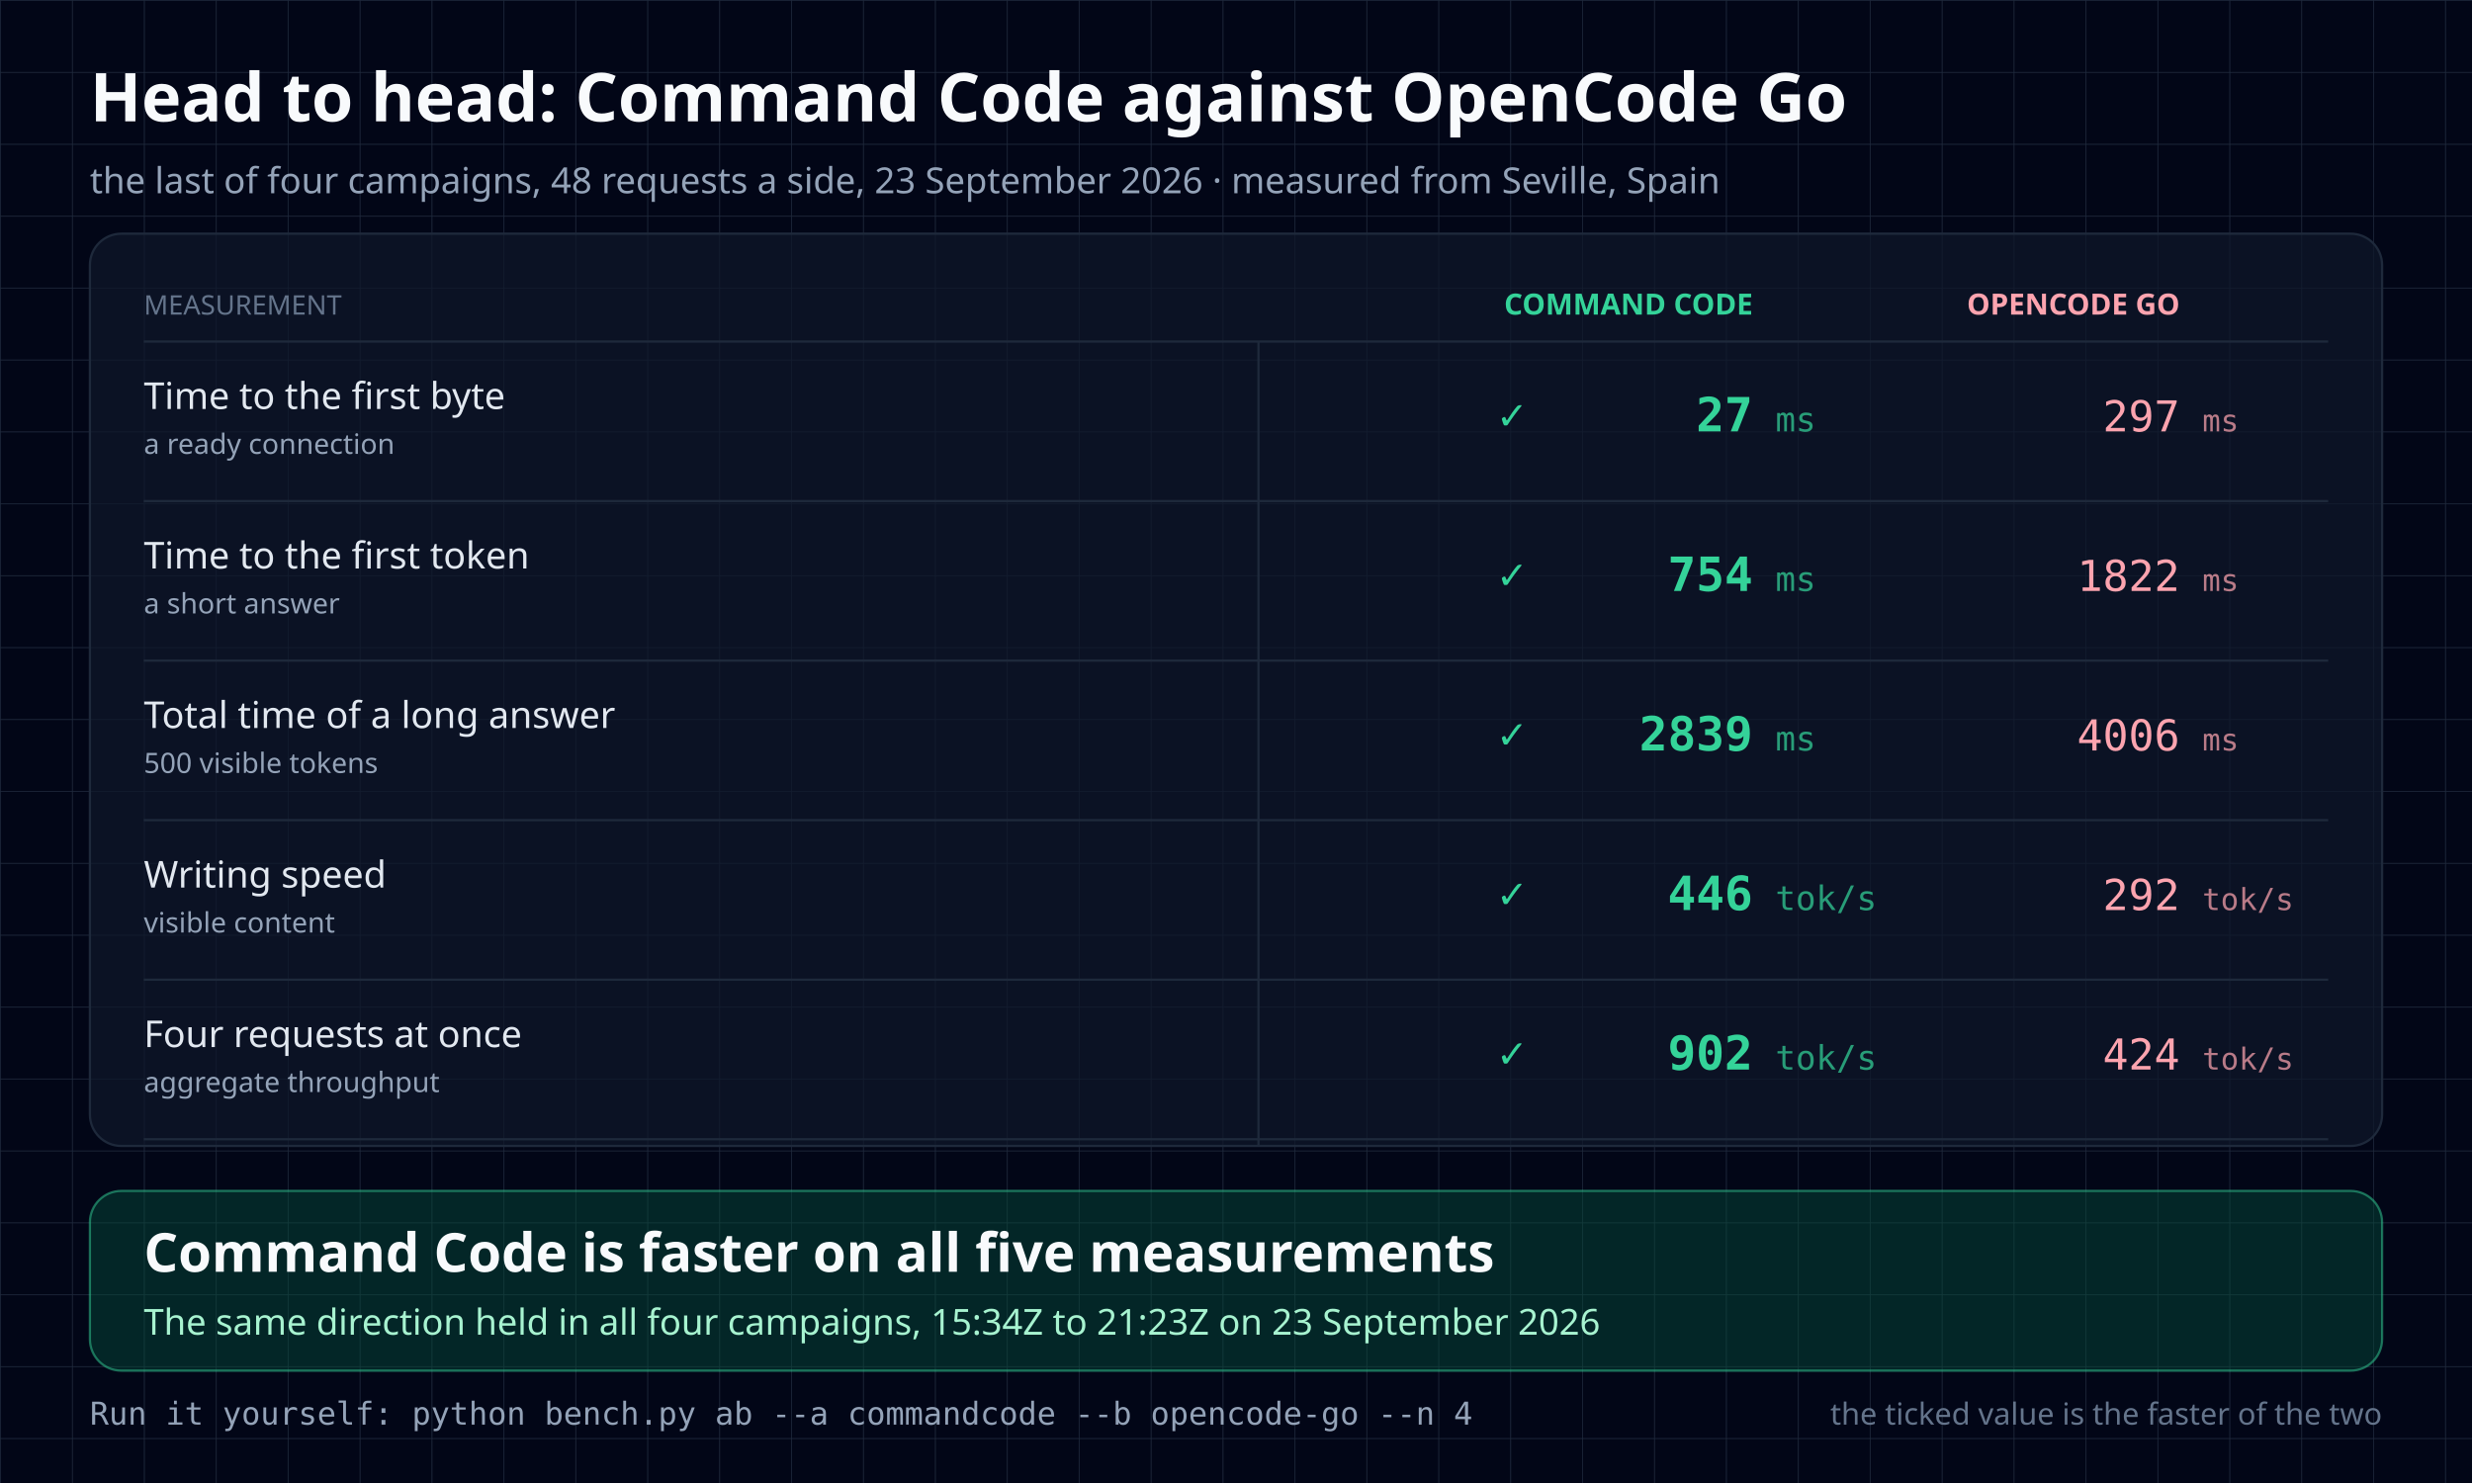
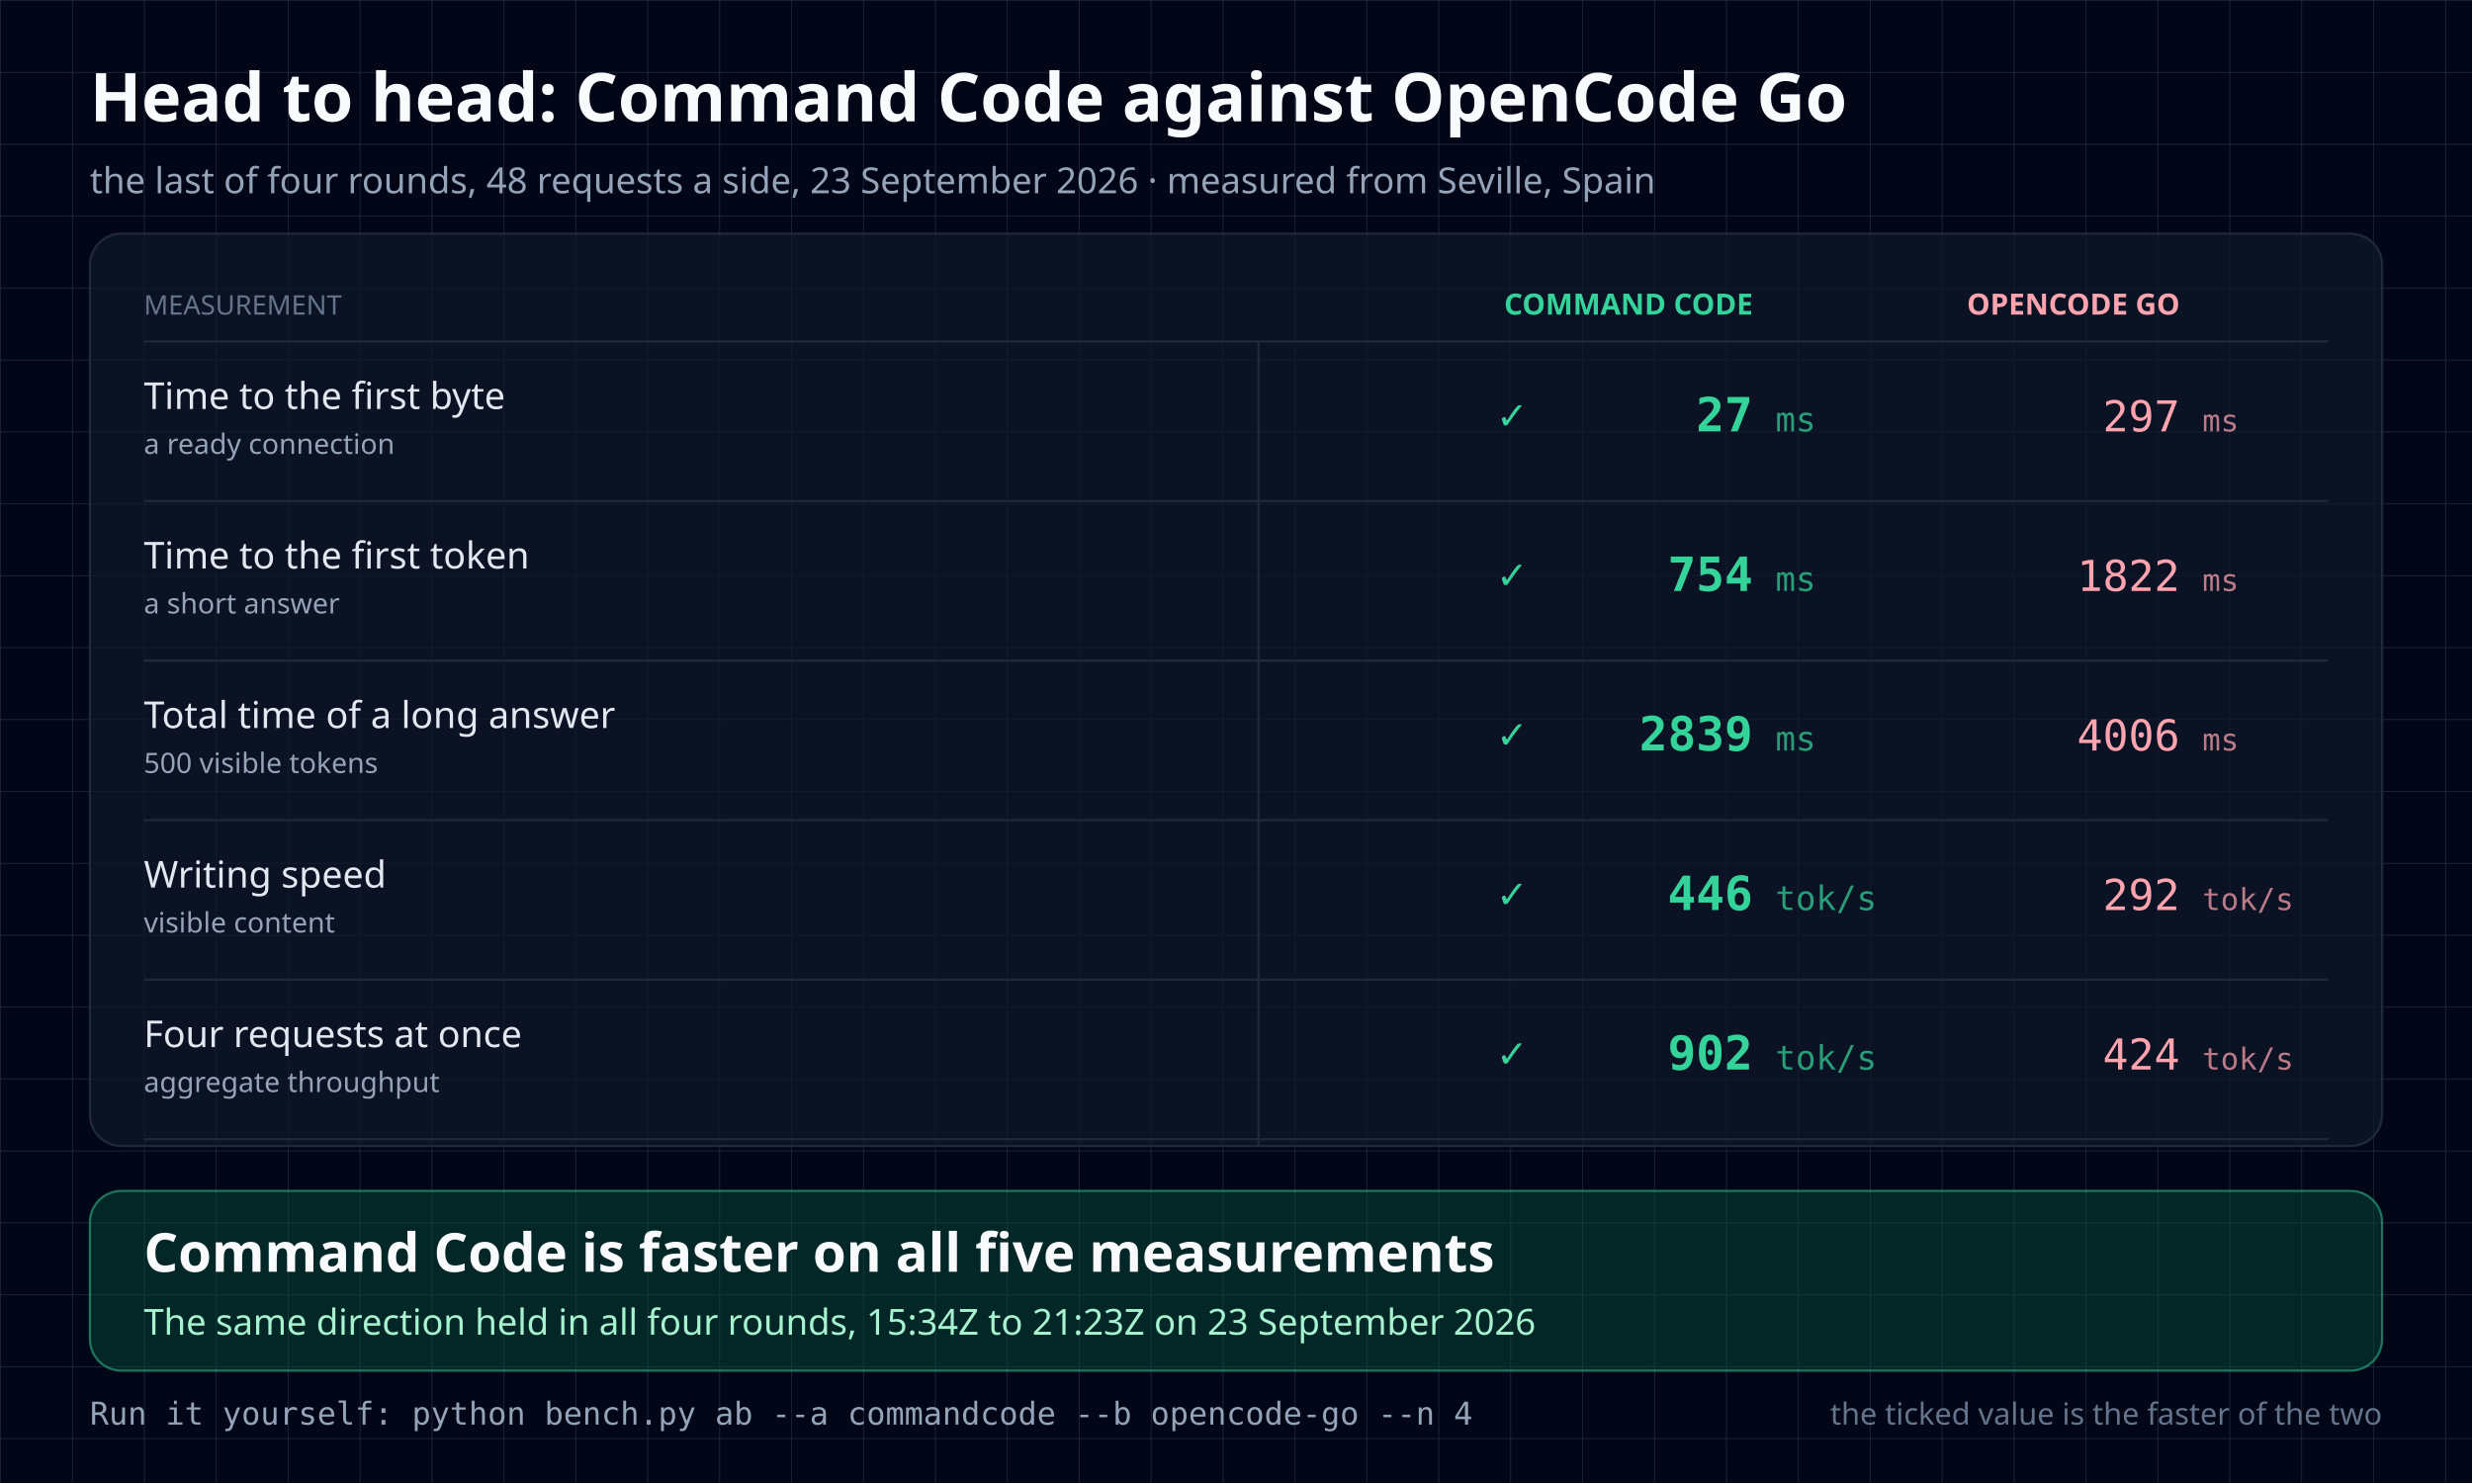
<svg xmlns="http://www.w3.org/2000/svg" viewBox="0 0 1100 660" role="img" aria-labelledby="title desc">
  <defs>
    <pattern id="grid" width="32" height="32" patternUnits="userSpaceOnUse">
      <path d="M32 0H0V32" fill="none" stroke="#1e293b" stroke-width=".7" />
    </pattern>
  </defs>
  <rect width="1100" height="660" fill="#020617" />
  <rect width="1100" height="660" fill="url(#grid)" />
  <text x="40" y="54" fill="#f8fafc" font-family="system-ui,sans-serif" font-size="30" font-weight="700">Head to head: Command Code against OpenCode Go</text>
-   <text x="40" y="86" fill="#94a3b8" font-family="system-ui,sans-serif" font-size="16">the last of four campaigns, 48 requests a side, 23 September 2026 · measured from Seville, Spain</text>
+   <text x="40" y="86" fill="#94a3b8" font-family="system-ui,sans-serif" font-size="16">the last of four rounds, 48 requests a side, 23 September 2026 · measured from Seville, Spain</text>
  <rect x="40" y="104" width="1020" height="406" rx="14" fill="#0f172a" fill-opacity=".7" stroke="#1e293b" />
  <text x="64" y="140" fill="#64748b" font-family="system-ui,sans-serif" font-size="12">MEASUREMENT</text>
  <text x="780" y="140" fill="#34d399" font-family="system-ui,sans-serif" font-size="13" font-weight="700" text-anchor="end">COMMAND CODE</text>
  <text x="970" y="140" fill="#fda4af" font-family="system-ui,sans-serif" font-size="13" font-weight="700" text-anchor="end">OPENCODE GO</text>
  <line x1="64" y1="152" x2="1036" y2="152" stroke="#1e293b" />
  <line x1="560" y1="152" x2="560" y2="510" stroke="#1e293b" />
  <text x="64" y="182" fill="#e2e8f0" font-family="system-ui,sans-serif" font-size="16.5">Time to the first byte</text>
  <text x="64" y="202" fill="#94a3b8" font-family="system-ui,sans-serif" font-size="12.5">a ready connection</text>
  <text x="680" y="191" fill="#34d399" font-family="system-ui,sans-serif" font-size="17" text-anchor="end">✓</text>
  <text x="780" y="192" fill="#34d399" font-family="ui-monospace,Menlo,monospace" font-size="21" font-weight="700" text-anchor="end">27</text>
  <text x="790" y="192" fill="#34d399" fill-opacity=".72" font-family="ui-monospace,Menlo,monospace" font-size="15">ms</text>
  <text x="970" y="192" fill="#fda4af" font-family="ui-monospace,Menlo,monospace" font-size="19" text-anchor="end">297</text>
  <text x="980" y="192" fill="#fda4af" fill-opacity=".72" font-family="ui-monospace,Menlo,monospace" font-size="13.5">ms</text>
  <line x1="64" y1="223" x2="1036" y2="223" stroke="#1e293b" />
  <text x="64" y="253" fill="#e2e8f0" font-family="system-ui,sans-serif" font-size="16.5">Time to the first token</text>
  <text x="64" y="273" fill="#94a3b8" font-family="system-ui,sans-serif" font-size="12.5">a short answer</text>
  <text x="680" y="262" fill="#34d399" font-family="system-ui,sans-serif" font-size="17" text-anchor="end">✓</text>
  <text x="780" y="263" fill="#34d399" font-family="ui-monospace,Menlo,monospace" font-size="21" font-weight="700" text-anchor="end">754</text>
  <text x="790" y="263" fill="#34d399" fill-opacity=".72" font-family="ui-monospace,Menlo,monospace" font-size="15">ms</text>
  <text x="970" y="263" fill="#fda4af" font-family="ui-monospace,Menlo,monospace" font-size="19" text-anchor="end">1822</text>
  <text x="980" y="263" fill="#fda4af" fill-opacity=".72" font-family="ui-monospace,Menlo,monospace" font-size="13.5">ms</text>
  <line x1="64" y1="294" x2="1036" y2="294" stroke="#1e293b" />
  <text x="64" y="324" fill="#e2e8f0" font-family="system-ui,sans-serif" font-size="16.5">Total time of a long answer</text>
  <text x="64" y="344" fill="#94a3b8" font-family="system-ui,sans-serif" font-size="12.5">500 visible tokens</text>
  <text x="680" y="333" fill="#34d399" font-family="system-ui,sans-serif" font-size="17" text-anchor="end">✓</text>
  <text x="780" y="334" fill="#34d399" font-family="ui-monospace,Menlo,monospace" font-size="21" font-weight="700" text-anchor="end">2839</text>
  <text x="790" y="334" fill="#34d399" fill-opacity=".72" font-family="ui-monospace,Menlo,monospace" font-size="15">ms</text>
  <text x="970" y="334" fill="#fda4af" font-family="ui-monospace,Menlo,monospace" font-size="19" text-anchor="end">4006</text>
  <text x="980" y="334" fill="#fda4af" fill-opacity=".72" font-family="ui-monospace,Menlo,monospace" font-size="13.5">ms</text>
  <line x1="64" y1="365" x2="1036" y2="365" stroke="#1e293b" />
  <text x="64" y="395" fill="#e2e8f0" font-family="system-ui,sans-serif" font-size="16.5">Writing speed</text>
  <text x="64" y="415" fill="#94a3b8" font-family="system-ui,sans-serif" font-size="12.5">visible content</text>
  <text x="680" y="404" fill="#34d399" font-family="system-ui,sans-serif" font-size="17" text-anchor="end">✓</text>
  <text x="780" y="405" fill="#34d399" font-family="ui-monospace,Menlo,monospace" font-size="21" font-weight="700" text-anchor="end">446</text>
  <text x="790" y="405" fill="#34d399" fill-opacity=".72" font-family="ui-monospace,Menlo,monospace" font-size="15">tok/s</text>
  <text x="970" y="405" fill="#fda4af" font-family="ui-monospace,Menlo,monospace" font-size="19" text-anchor="end">292</text>
  <text x="980" y="405" fill="#fda4af" fill-opacity=".72" font-family="ui-monospace,Menlo,monospace" font-size="13.5">tok/s</text>
  <line x1="64" y1="436" x2="1036" y2="436" stroke="#1e293b" />
  <text x="64" y="466" fill="#e2e8f0" font-family="system-ui,sans-serif" font-size="16.5">Four requests at once</text>
  <text x="64" y="486" fill="#94a3b8" font-family="system-ui,sans-serif" font-size="12.5">aggregate throughput</text>
  <text x="680" y="475" fill="#34d399" font-family="system-ui,sans-serif" font-size="17" text-anchor="end">✓</text>
  <text x="780" y="476" fill="#34d399" font-family="ui-monospace,Menlo,monospace" font-size="21" font-weight="700" text-anchor="end">902</text>
  <text x="790" y="476" fill="#34d399" fill-opacity=".72" font-family="ui-monospace,Menlo,monospace" font-size="15">tok/s</text>
  <text x="970" y="476" fill="#fda4af" font-family="ui-monospace,Menlo,monospace" font-size="19" text-anchor="end">424</text>
  <text x="980" y="476" fill="#fda4af" fill-opacity=".72" font-family="ui-monospace,Menlo,monospace" font-size="13.5">tok/s</text>
  <line x1="64" y1="507" x2="1036" y2="507" stroke="#1e293b" />
  <rect x="40" y="530" width="1020" height="80" rx="14" fill="#064e3b" fill-opacity=".45" stroke="#34d399" stroke-opacity=".5" />
  <text x="64" y="566" fill="#f8fafc" font-family="system-ui,sans-serif" font-size="24" font-weight="700">Command Code is faster on all five measurements</text>
-   <text x="64" y="594" fill="#a7f3d0" font-family="system-ui,sans-serif" font-size="16">The same direction held in all four campaigns, 15:34Z to 21:23Z on 23 September 2026</text>
+   <text x="64" y="594" fill="#a7f3d0" font-family="system-ui,sans-serif" font-size="16">The same direction held in all four rounds, 15:34Z to 21:23Z on 23 September 2026</text>
  <text x="40" y="634" fill="#94a3b8" font-family="ui-monospace,Menlo,monospace" font-size="14">Run it yourself: python bench.py ab --a commandcode --b opencode-go --n 4</text>
  <text x="1060" y="634" fill="#64748b" font-family="system-ui,sans-serif" font-size="13.5" text-anchor="end">the ticked value is the faster of the two</text>
</svg>
